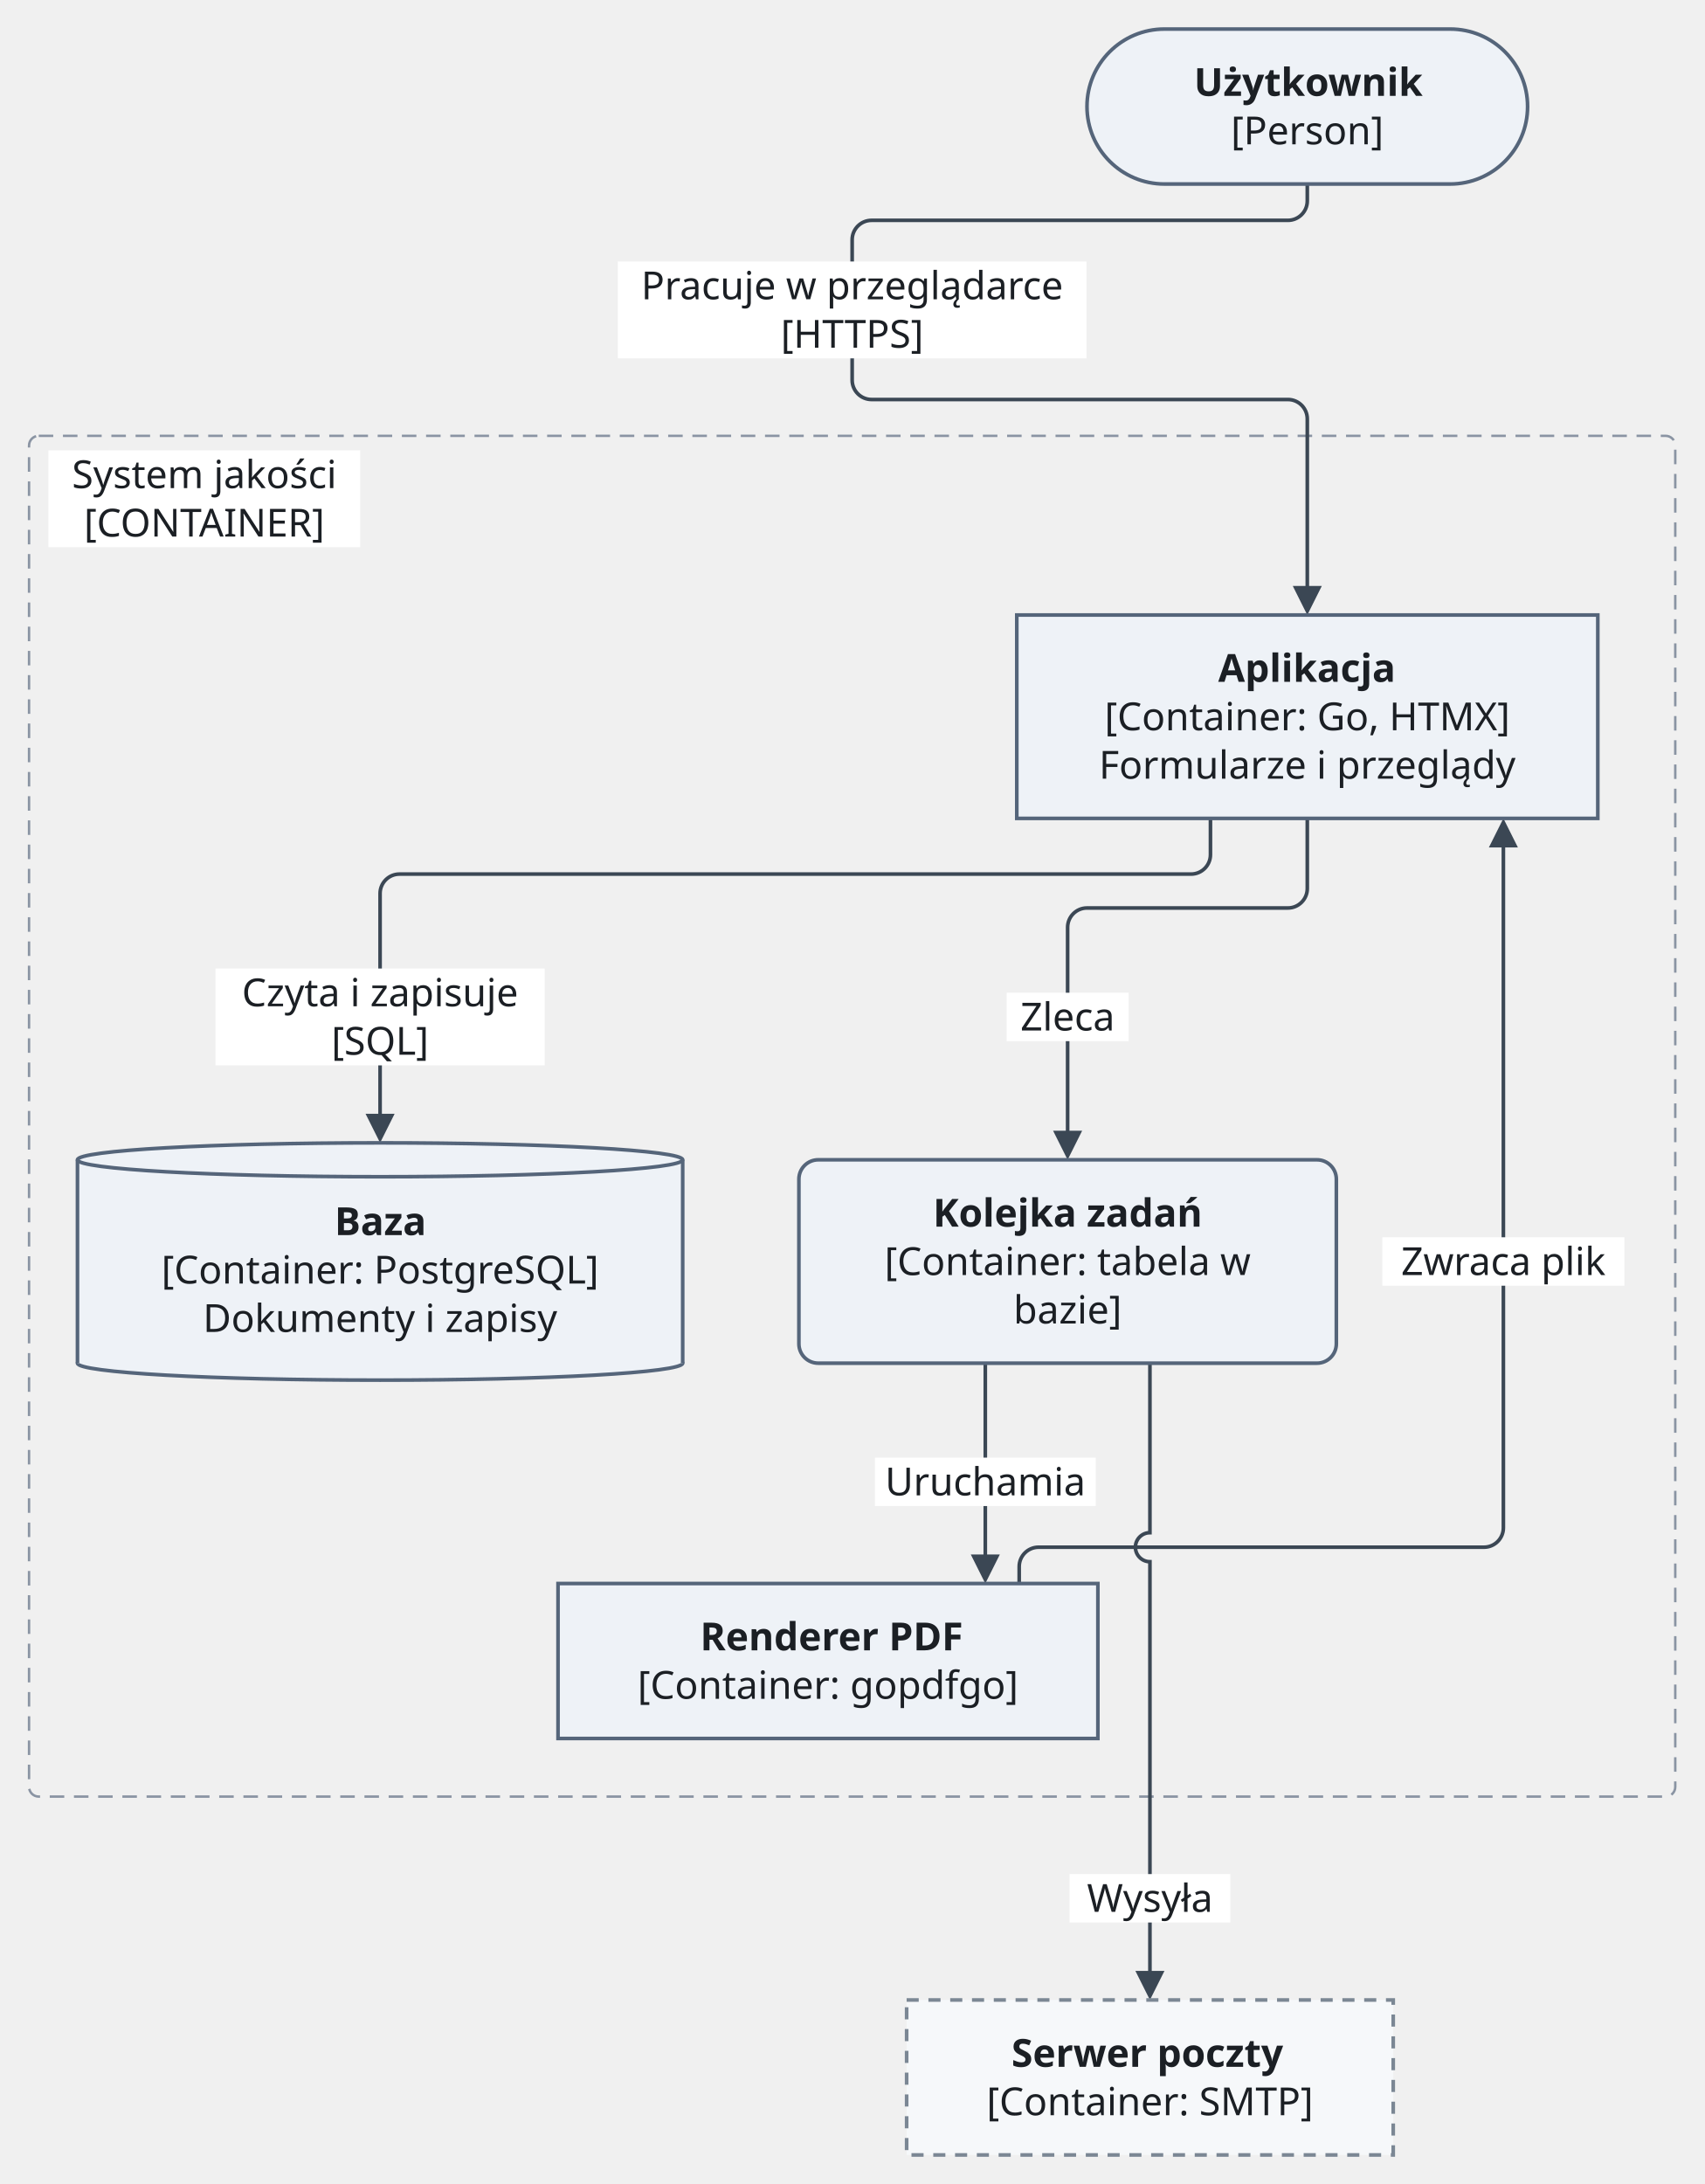
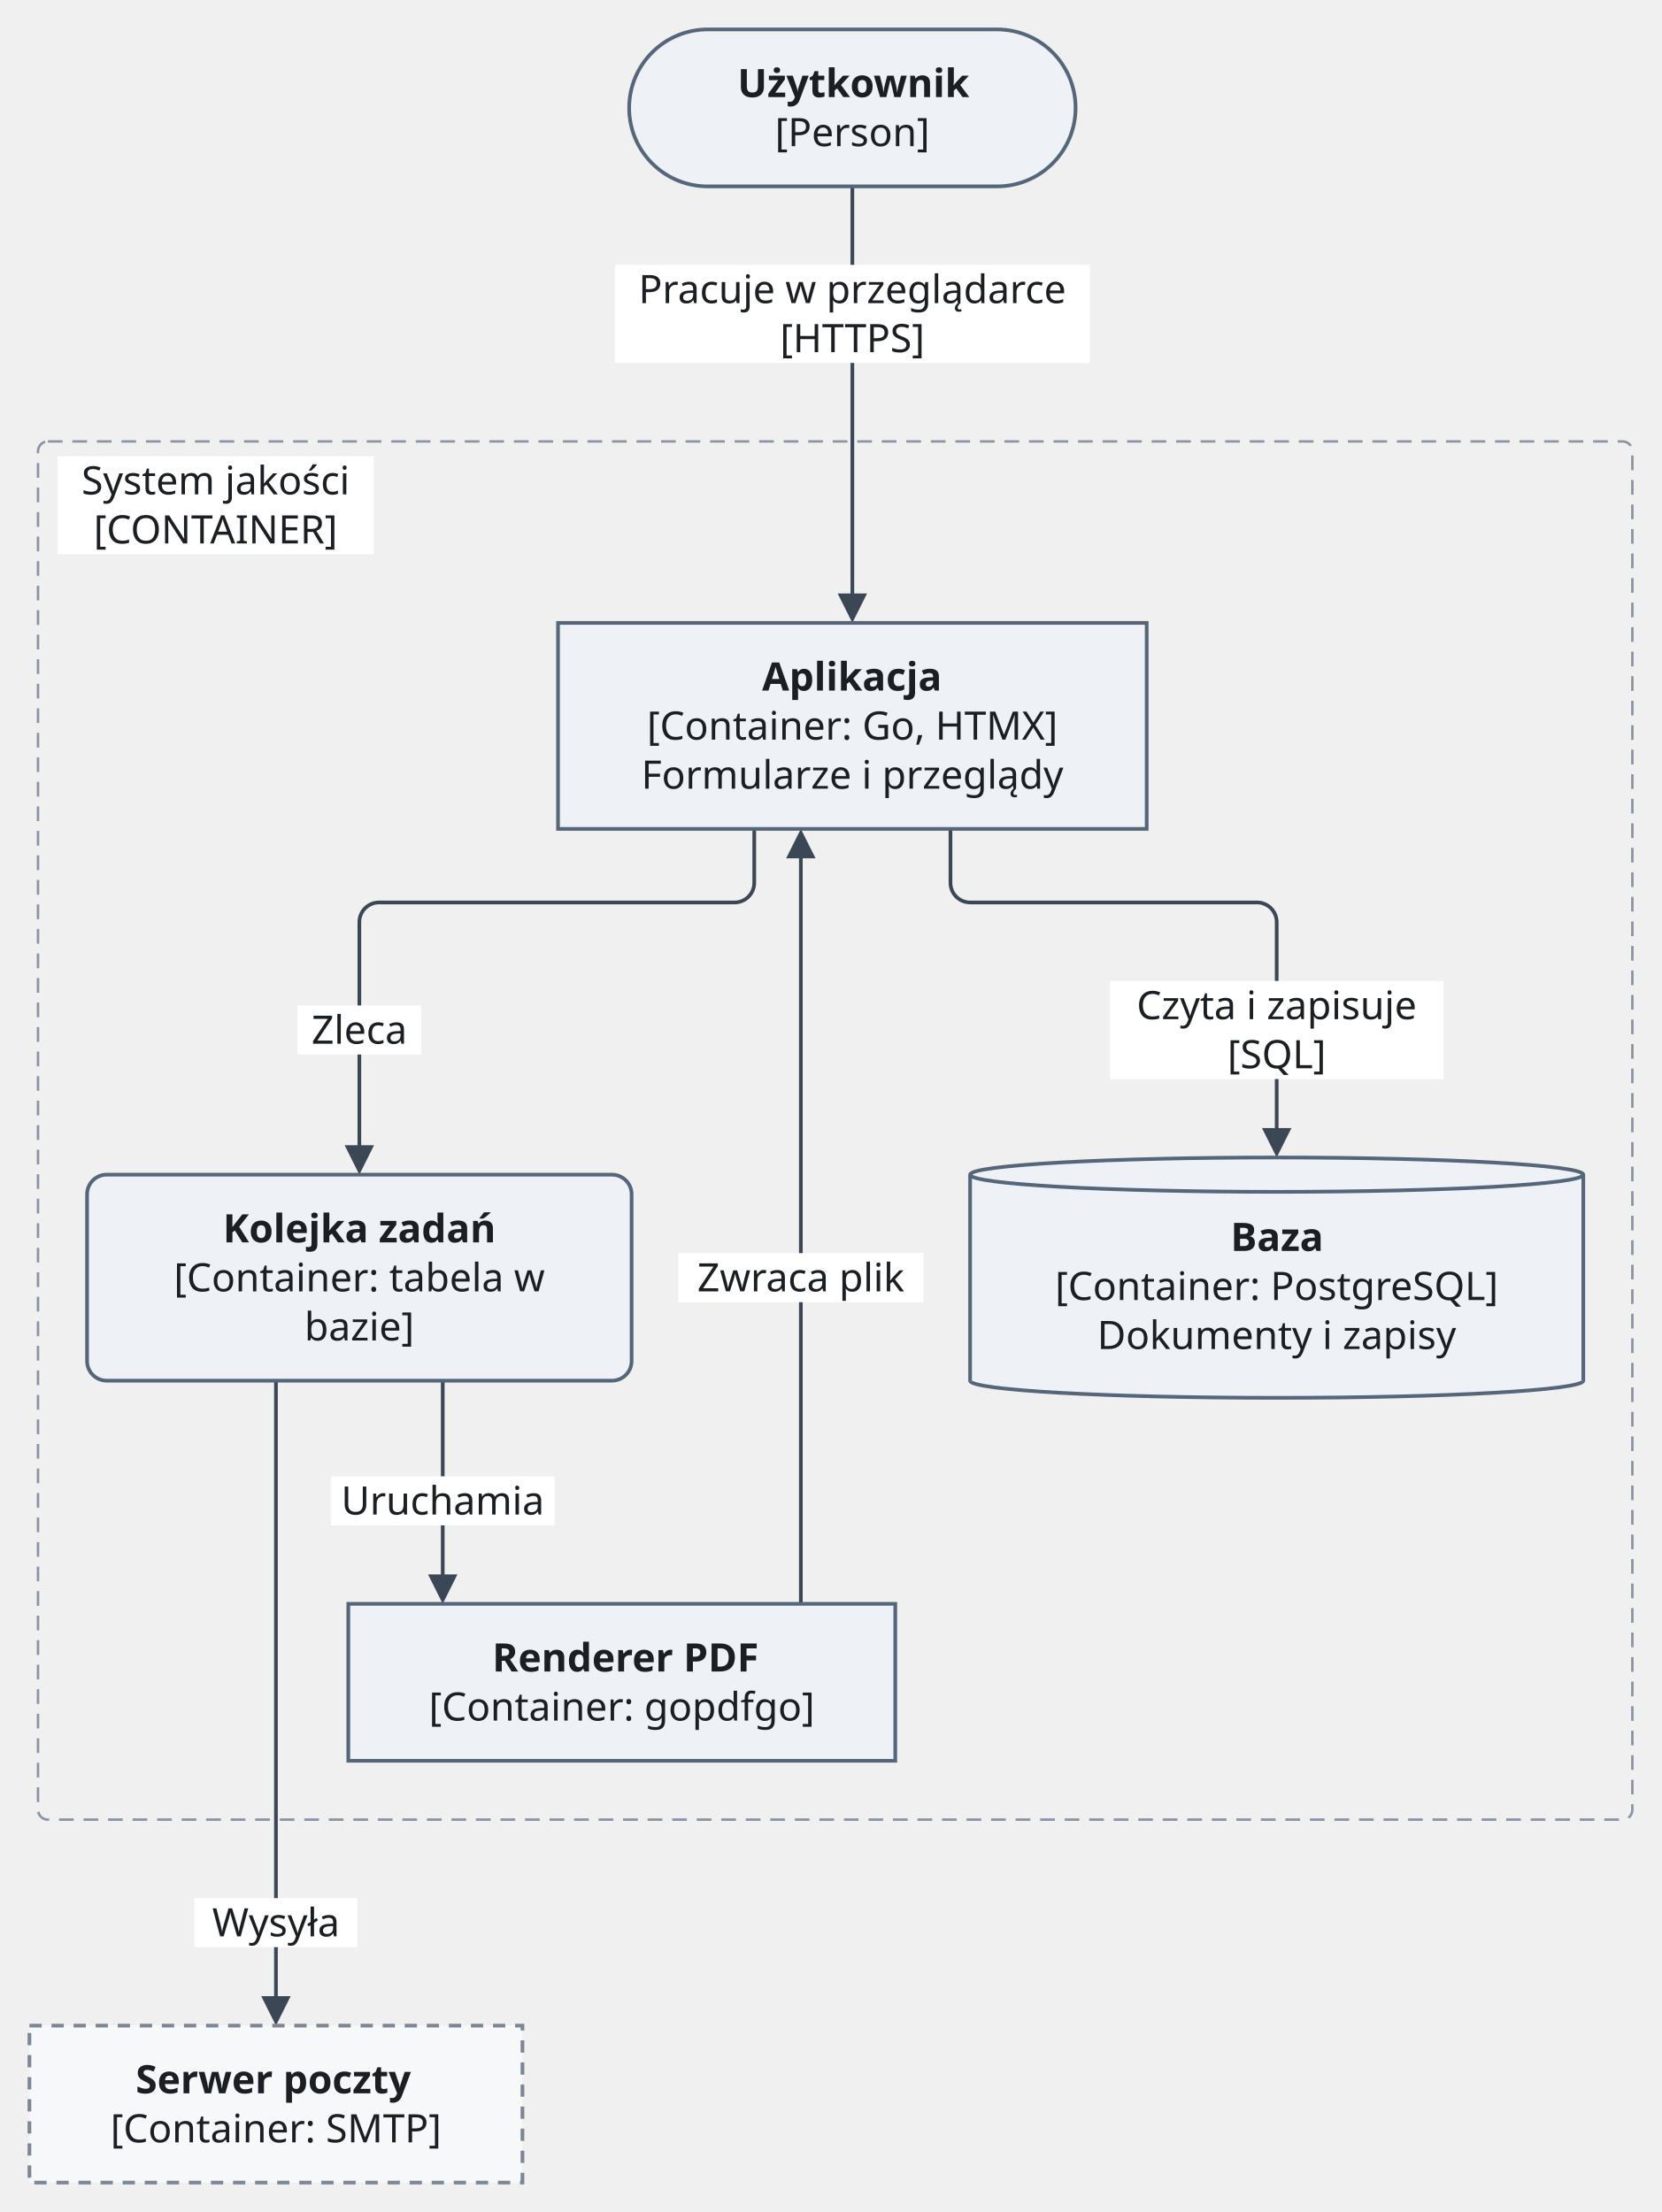
- <svg xmlns="http://www.w3.org/2000/svg" version="1.1" width="704" height="902" viewBox="-12 -12 704 902" role="img" font-family="Recursive, sans-serif" font-size="16">
-   <rect class="cluster" x="0" y="168" width="680" height="562" rx="4" fill="none" stroke="#8a94a3" stroke-width="1" stroke-dasharray="6 4" />
-   <path class="edge" d="M488 326 L488 341 C488 345.4 484.4 349 480 349 L153 349 C148.6 349 145 352.6 145 357 L145 386 L145 451.6" fill="none" stroke="#3b4754" stroke-width="1.5" />
-   <path class="edge" d="M528 326 L528 355 C528 359.4 524.4 363 520 363 L437 363 C432.6 363 429 366.6 429 371 L429 386 L429 458.6" fill="none" stroke="#3b4754" stroke-width="1.5" />
-   <path class="edge" d="M395 551 L395 633.6" fill="none" stroke="#3b4754" stroke-width="1.5" />
-   <path class="edge" d="M609 334.4 L609 612 L609 619 C609 623.4 605.4 627 601 627 L417 627 C412.6 627 409 630.6 409 635 L409 642" fill="none" stroke="#3b4754" stroke-width="1.5" />
-   <path class="edge" d="M528 64 L528 71 C528 75.4 524.4 79 520 79 L348 79 C343.6 79 340 82.6 340 87 L340 94 L340 138 L340 145 C340 149.4 343.6 153 348 153 L520 153 C524.4 153 528 156.6 528 161 L528 168 L528 233.6" fill="none" stroke="#3b4754" stroke-width="1.5" />
-   <path class="edge" d="M463 551 L463 621 C459.7 621 457 623.7 457 627 C457 630.3 459.7 633 463 633 L463 805.6" fill="none" stroke="#3b4754" stroke-width="1.5" />
-   <rect class="cluster-title-background" x="8" y="174" width="128.8" height="40" fill="#ffffff" />
-   <rect class="edge-label-background" x="77" y="388" width="136" height="40" fill="#ffffff" />
-   <rect class="edge-label-background" x="403.8" y="398" width="50.4" height="20" fill="#ffffff" />
-   <rect class="edge-label-background" x="349.4" y="590" width="91.2" height="20" fill="#ffffff" />
-   <rect class="edge-label-background" x="559" y="499" width="100" height="20" fill="#ffffff" />
-   <rect class="edge-label-background" x="243.2" y="96" width="193.6" height="40" fill="#ffffff" />
-   <rect class="edge-label-background" x="429.8" y="762" width="66.4" height="20" fill="#ffffff" />
-   <polygon class="arrowhead" points="145,460 139,448 151,448" fill="#3b4754" />
-   <polygon class="arrowhead" points="429,467 423,455 435,455" fill="#3b4754" />
-   <polygon class="arrowhead" points="395,642 389,630 401,630" fill="#3b4754" />
-   <polygon class="arrowhead" points="609,326 615,338 603,338" fill="#3b4754" />
-   <polygon class="arrowhead" points="528,242 522,230 534,230" fill="#3b4754" />
-   <polygon class="arrowhead" points="463,814 457,802 469,802" fill="#3b4754" />
-   <rect class="node" x="437" y="0" width="182" height="64" rx="32" fill="#eef2f7" stroke="#55657a" stroke-width="1.5" />
-   <rect class="node" x="408" y="242" width="240" height="84" fill="#eef2f7" stroke="#55657a" stroke-width="1.5" />
-   <ellipse class="node-detail" cx="145" cy="551" rx="125" ry="7" fill="#eef2f7" stroke="#55657a" stroke-width="1.5" />
-   <rect class="node" x="20" y="467" width="250" height="84" fill="#eef2f7" />
-   <line class="node-detail" x1="20" y1="467" x2="20" y2="551" fill="none" stroke="#55657a" stroke-width="1.5" />
-   <line class="node-detail" x1="270" y1="467" x2="270" y2="551" fill="none" stroke="#55657a" stroke-width="1.5" />
-   <ellipse class="node-detail" cx="145" cy="467" rx="125" ry="7" fill="#eef2f7" stroke="#55657a" stroke-width="1.5" />
-   <rect class="node" x="318" y="467" width="222" height="84" rx="8" fill="#eef2f7" stroke="#55657a" stroke-width="1.5" />
-   <rect class="node" x="218.5" y="642" width="223" height="64" fill="#eef2f7" stroke="#55657a" stroke-width="1.5" />
-   <rect class="node" x="362.5" y="814" width="201" height="64" fill="#f6f8fa" stroke="#7b8794" stroke-width="1.5" stroke-dasharray="5 4" />
-   <text class="node-label" x="481.2" y="27.6" font-weight="bold" fill="#1b1f24">Użytkownik</text>
-   <text class="node-label" x="528" y="47.6" text-anchor="middle" fill="#1b1f24">[Person]</text>
-   <text class="cluster-title" x="72.4" y="189.6" text-anchor="middle" fill="#1b1f24">System jakości</text>
-   <text class="cluster-title" x="72.4" y="209.6" text-anchor="middle" fill="#1b1f24">[CONTAINER]</text>
-   <text class="node-label" x="491.2" y="269.6" font-weight="bold" fill="#1b1f24">Aplikacja</text>
-   <text class="node-label" x="528" y="289.6" text-anchor="middle" fill="#1b1f24">[Container: Go, HTMX]</text>
-   <text class="node-label" x="528" y="309.6" text-anchor="middle" fill="#1b1f24">Formularze i przeglądy</text>
-   <text class="node-label" x="126.2" y="498.1" font-weight="bold" fill="#1b1f24">Baza</text>
-   <text class="node-label" x="145" y="518.1" text-anchor="middle" fill="#1b1f24">[Container: PostgreSQL]</text>
-   <text class="node-label" x="145" y="538.1" text-anchor="middle" fill="#1b1f24">Dokumenty i zapisy</text>
-   <text class="node-label" x="373.4" y="494.6" font-weight="bold" fill="#1b1f24">Kolejka zadań</text>
-   <text class="node-label" x="429" y="514.6" text-anchor="middle" fill="#1b1f24">[Container: tabela w</text>
-   <text class="node-label" x="429" y="534.6" text-anchor="middle" fill="#1b1f24">bazie]</text>
-   <text class="node-label" x="277.2" y="669.6" font-weight="bold" fill="#1b1f24">Renderer PDF</text>
-   <text class="node-label" x="330" y="689.6" text-anchor="middle" fill="#1b1f24">[Container: gopdfgo]</text>
-   <text class="edge-label" x="145" y="403.6" text-anchor="middle" fill="#1b1f24">Czyta i zapisuje</text>
-   <text class="edge-label" x="145" y="423.6" text-anchor="middle" fill="#1b1f24">[SQL]</text>
-   <text class="edge-label" x="429" y="413.6" text-anchor="middle" fill="#1b1f24">Zleca</text>
-   <text class="edge-label" x="395" y="605.6" text-anchor="middle" fill="#1b1f24">Uruchamia</text>
-   <text class="edge-label" x="609" y="514.6" text-anchor="middle" fill="#1b1f24">Zwraca plik</text>
-   <text class="node-label" x="405.8" y="841.6" font-weight="bold" fill="#1b1f24">Serwer poczty</text>
-   <text class="node-label" x="463" y="861.6" text-anchor="middle" fill="#1b1f24">[Container: SMTP]</text>
-   <text class="edge-label" x="340" y="111.6" text-anchor="middle" fill="#1b1f24">Pracuje w przeglądarce</text>
-   <text class="edge-label" x="340" y="131.6" text-anchor="middle" fill="#1b1f24">[HTTPS]</text>
-   <text class="edge-label" x="463" y="777.6" text-anchor="middle" fill="#1b1f24">Wysyła</text>
+ <svg xmlns="http://www.w3.org/2000/svg" version="1.1" width="677.5" height="902" viewBox="-11.5 -12 677.5 902" role="img" font-family="Recursive, sans-serif" font-size="16">
+   <rect class="cluster" x="4" y="168" width="650" height="562" rx="4" fill="none" stroke="#8a94a3" stroke-width="1" stroke-dasharray="6 4" />
+   <path class="edge" d="M376 326 L376 348 C376 352.4 379.6 356 384 356 L501 356 C505.4 356 509 359.6 509 364 L509 386 L509 451.6" fill="none" stroke="#3b4754" stroke-width="1.5" />
+   <path class="edge" d="M296 326 L296 348 C296 352.4 292.4 356 288 356 L143 356 C138.6 356 135 359.6 135 364 L135 386 L135 458.6" fill="none" stroke="#3b4754" stroke-width="1.5" />
+   <path class="edge" d="M169 551 L169 633.6" fill="none" stroke="#3b4754" stroke-width="1.5" />
+   <path class="edge" d="M315 334.4 L315 642" fill="none" stroke="#3b4754" stroke-width="1.5" />
+   <path class="edge" d="M336 64 L336 233.6" fill="none" stroke="#3b4754" stroke-width="1.5" />
+   <path class="edge" d="M101 551 L101 805.6" fill="none" stroke="#3b4754" stroke-width="1.5" />
+   <rect class="cluster-title-background" x="12" y="174" width="128.8" height="40" fill="#ffffff" />
+   <rect class="edge-label-background" x="441" y="388" width="136" height="40" fill="#ffffff" />
+   <rect class="edge-label-background" x="109.8" y="398" width="50.4" height="20" fill="#ffffff" />
+   <rect class="edge-label-background" x="123.4" y="590" width="91.2" height="20" fill="#ffffff" />
+   <rect class="edge-label-background" x="265" y="499" width="100" height="20" fill="#ffffff" />
+   <rect class="edge-label-background" x="239.2" y="96" width="193.6" height="40" fill="#ffffff" />
+   <rect class="edge-label-background" x="67.8" y="762" width="66.4" height="20" fill="#ffffff" />
+   <polygon class="arrowhead" points="509,460 503,448 515,448" fill="#3b4754" />
+   <polygon class="arrowhead" points="135,467 129,455 141,455" fill="#3b4754" />
+   <polygon class="arrowhead" points="169,642 163,630 175,630" fill="#3b4754" />
+   <polygon class="arrowhead" points="315,326 321,338 309,338" fill="#3b4754" />
+   <polygon class="arrowhead" points="336,242 330,230 342,230" fill="#3b4754" />
+   <polygon class="arrowhead" points="101,814 95,802 107,802" fill="#3b4754" />
+   <rect class="node" x="245" y="0" width="182" height="64" rx="32" fill="#eef2f7" stroke="#55657a" stroke-width="1.5" />
+   <rect class="node" x="216" y="242" width="240" height="84" fill="#eef2f7" stroke="#55657a" stroke-width="1.5" />
+   <rect class="node" x="24" y="467" width="222" height="84" rx="8" fill="#eef2f7" stroke="#55657a" stroke-width="1.5" />
+   <ellipse class="node-detail" cx="509" cy="551" rx="125" ry="7" fill="#eef2f7" stroke="#55657a" stroke-width="1.5" />
+   <rect class="node" x="384" y="467" width="250" height="84" fill="#eef2f7" />
+   <line class="node-detail" x1="384" y1="467" x2="384" y2="551" fill="none" stroke="#55657a" stroke-width="1.5" />
+   <line class="node-detail" x1="634" y1="467" x2="634" y2="551" fill="none" stroke="#55657a" stroke-width="1.5" />
+   <ellipse class="node-detail" cx="509" cy="467" rx="125" ry="7" fill="#eef2f7" stroke="#55657a" stroke-width="1.5" />
+   <rect class="node" x="130.5" y="642" width="223" height="64" fill="#eef2f7" stroke="#55657a" stroke-width="1.5" />
+   <rect class="node" x="0.5" y="814" width="201" height="64" fill="#f6f8fa" stroke="#7b8794" stroke-width="1.5" stroke-dasharray="5 4" />
+   <text class="node-label" x="289.2" y="27.6" font-weight="bold" fill="#1b1f24">Użytkownik</text>
+   <text class="node-label" x="336" y="47.6" text-anchor="middle" fill="#1b1f24">[Person]</text>
+   <text class="cluster-title" x="76.4" y="189.6" text-anchor="middle" fill="#1b1f24">System jakości</text>
+   <text class="cluster-title" x="76.4" y="209.6" text-anchor="middle" fill="#1b1f24">[CONTAINER]</text>
+   <text class="node-label" x="299.2" y="269.6" font-weight="bold" fill="#1b1f24">Aplikacja</text>
+   <text class="node-label" x="336" y="289.6" text-anchor="middle" fill="#1b1f24">[Container: Go, HTMX]</text>
+   <text class="node-label" x="336" y="309.6" text-anchor="middle" fill="#1b1f24">Formularze i przeglądy</text>
+   <text class="node-label" x="79.4" y="494.6" font-weight="bold" fill="#1b1f24">Kolejka zadań</text>
+   <text class="node-label" x="135" y="514.6" text-anchor="middle" fill="#1b1f24">[Container: tabela w</text>
+   <text class="node-label" x="135" y="534.6" text-anchor="middle" fill="#1b1f24">bazie]</text>
+   <text class="node-label" x="490.2" y="498.1" font-weight="bold" fill="#1b1f24">Baza</text>
+   <text class="node-label" x="509" y="518.1" text-anchor="middle" fill="#1b1f24">[Container: PostgreSQL]</text>
+   <text class="node-label" x="509" y="538.1" text-anchor="middle" fill="#1b1f24">Dokumenty i zapisy</text>
+   <text class="node-label" x="189.2" y="669.6" font-weight="bold" fill="#1b1f24">Renderer PDF</text>
+   <text class="node-label" x="242" y="689.6" text-anchor="middle" fill="#1b1f24">[Container: gopdfgo]</text>
+   <text class="edge-label" x="509" y="403.6" text-anchor="middle" fill="#1b1f24">Czyta i zapisuje</text>
+   <text class="edge-label" x="509" y="423.6" text-anchor="middle" fill="#1b1f24">[SQL]</text>
+   <text class="edge-label" x="135" y="413.6" text-anchor="middle" fill="#1b1f24">Zleca</text>
+   <text class="edge-label" x="169" y="605.6" text-anchor="middle" fill="#1b1f24">Uruchamia</text>
+   <text class="edge-label" x="315" y="514.6" text-anchor="middle" fill="#1b1f24">Zwraca plik</text>
+   <text class="node-label" x="43.8" y="841.6" font-weight="bold" fill="#1b1f24">Serwer poczty</text>
+   <text class="node-label" x="101" y="861.6" text-anchor="middle" fill="#1b1f24">[Container: SMTP]</text>
+   <text class="edge-label" x="336" y="111.6" text-anchor="middle" fill="#1b1f24">Pracuje w przeglądarce</text>
+   <text class="edge-label" x="336" y="131.6" text-anchor="middle" fill="#1b1f24">[HTTPS]</text>
+   <text class="edge-label" x="101" y="777.6" text-anchor="middle" fill="#1b1f24">Wysyła</text>
</svg>
